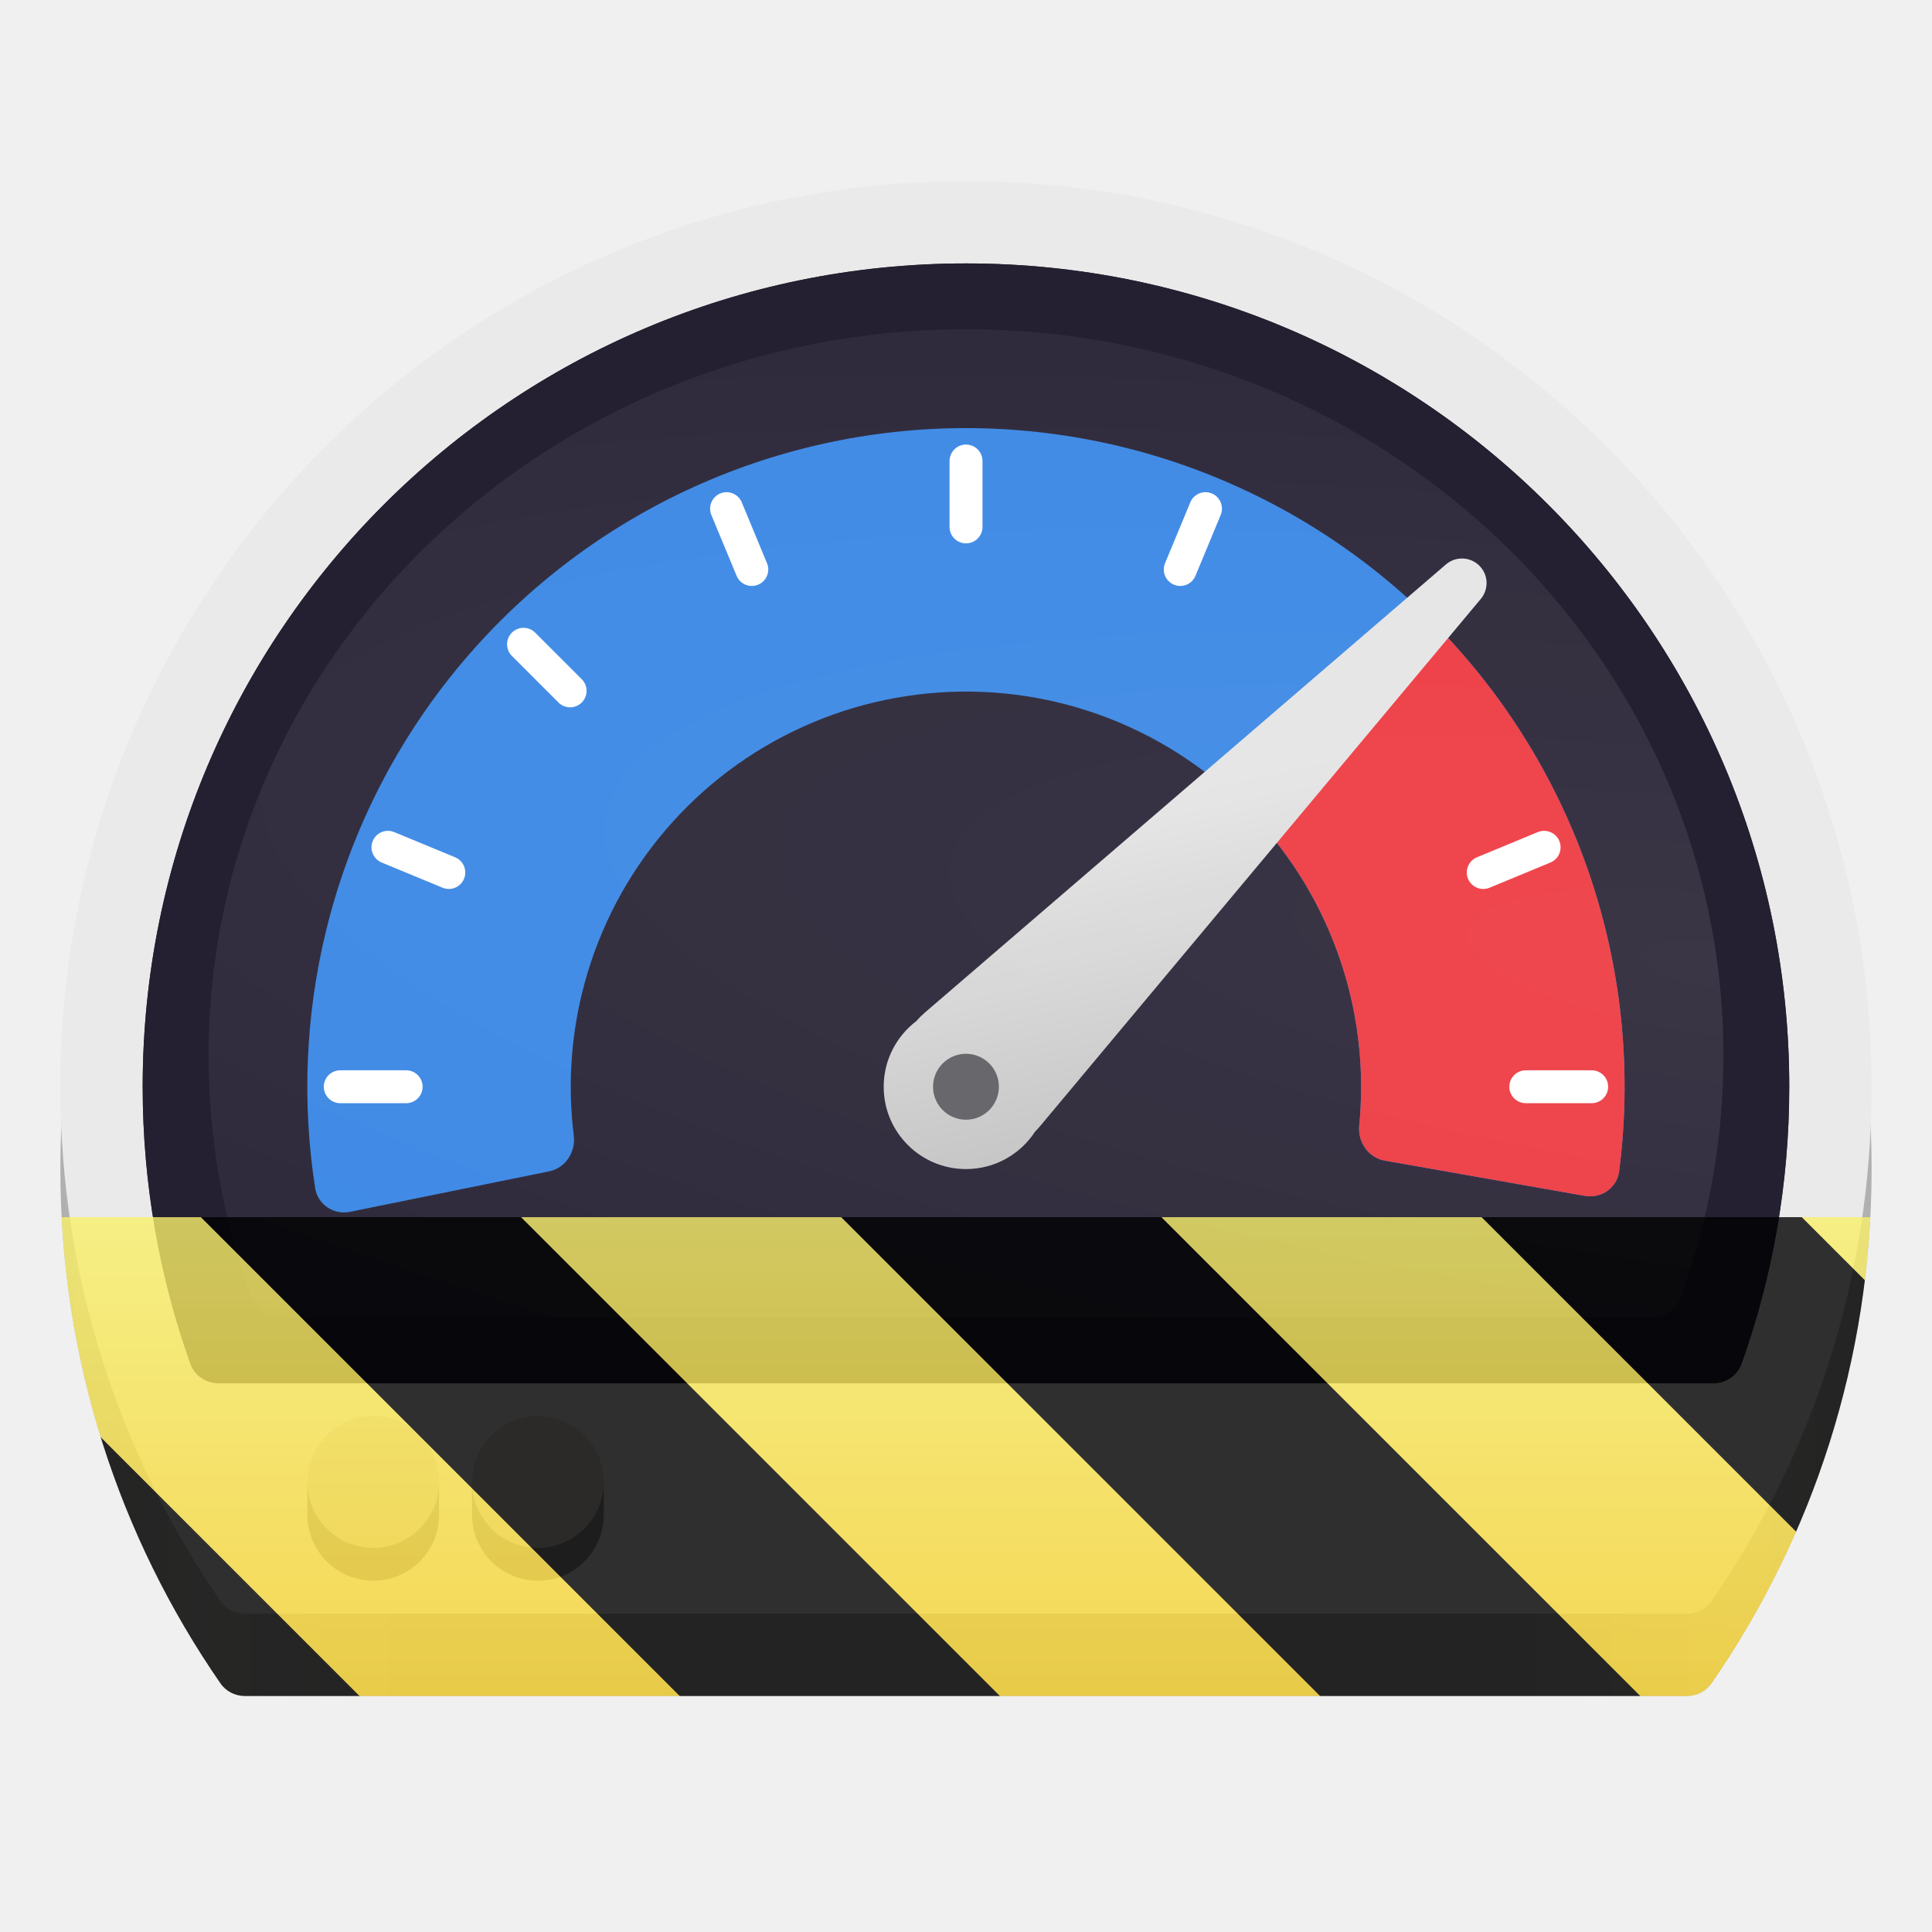
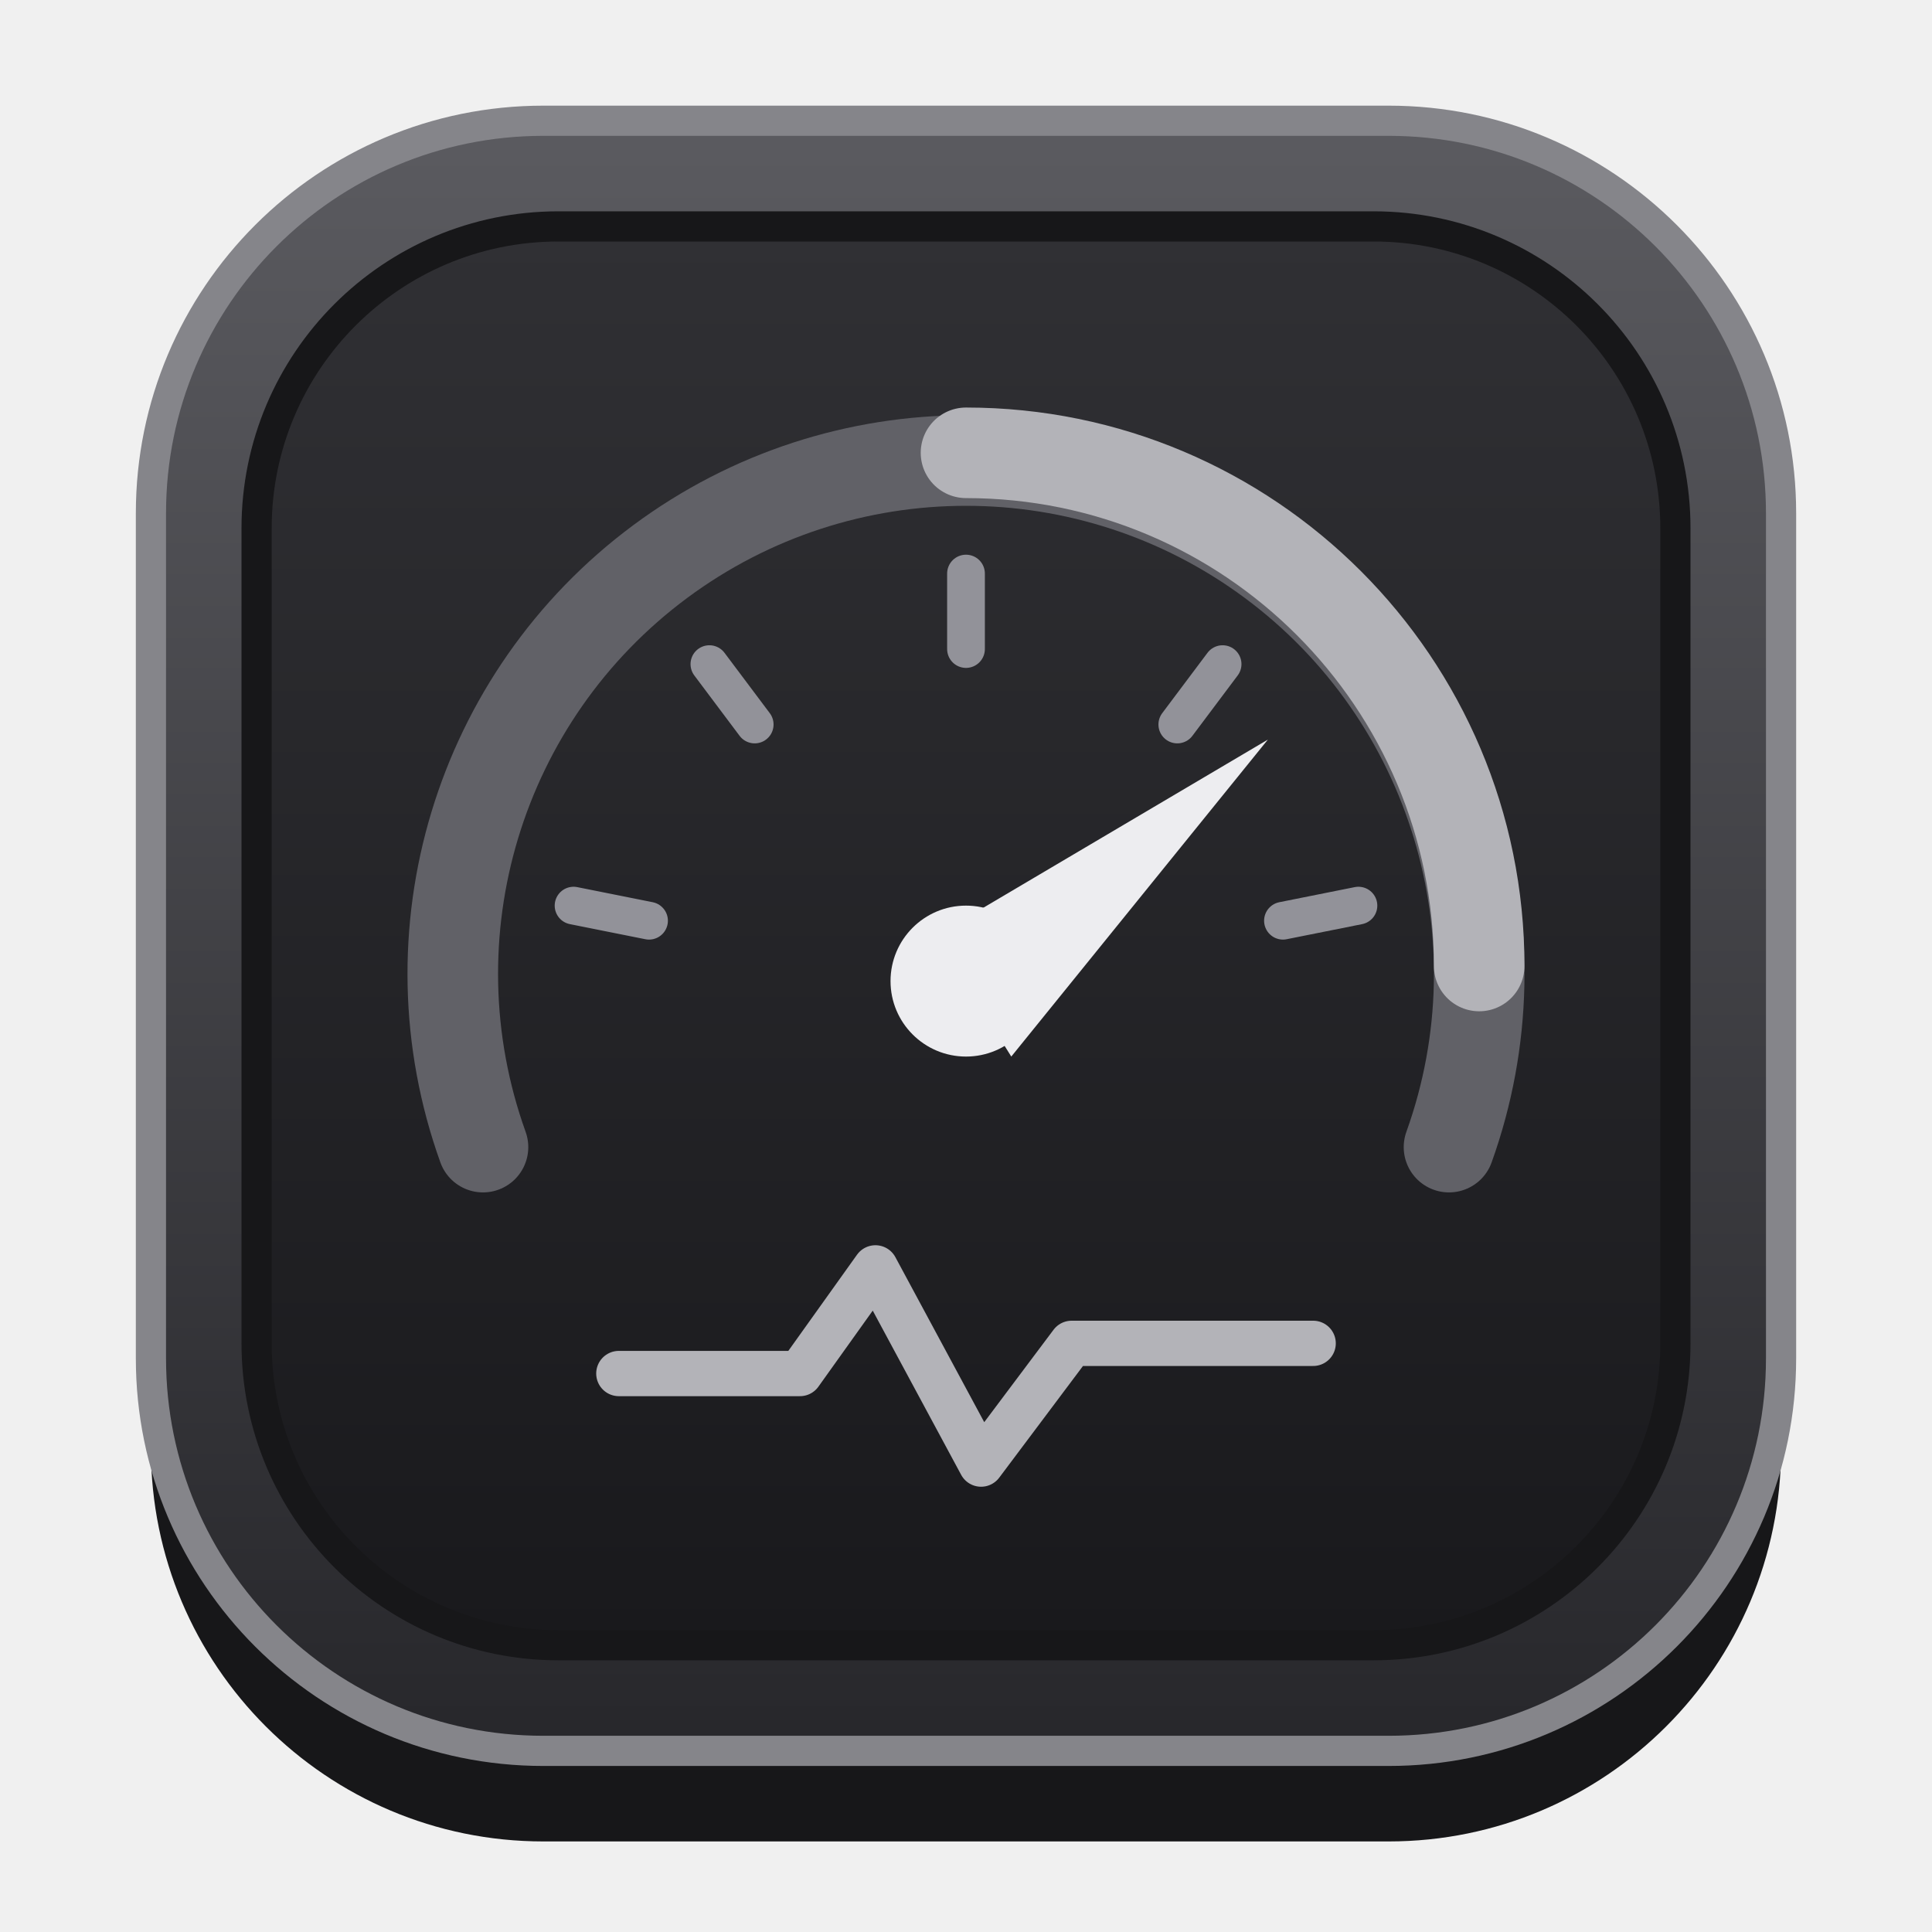
- <svg xmlns="http://www.w3.org/2000/svg" height="128px" viewBox="0 0 128 128" width="128px">
-   <linearGradient id="a" gradientUnits="userSpaceOnUse" x1="4" x2="124" y1="96.01" y2="96.01">
-     <stop offset="0" stop-color="#b0b0b0" />
-     <stop offset="0.078" stop-color="#c0bfbc" />
-     <stop offset="0.193" stop-color="#b0b0b0" />
-     <stop offset="0.802" stop-color="#b0b0b0" />
-     <stop offset="0.927" stop-color="#c0bfbc" />
-     <stop offset="1" stop-color="#b0b0b0" />
-   </linearGradient>
-   <linearGradient id="b" gradientUnits="userSpaceOnUse" x1="82.547" x2="75.456" y1="85.636" y2="52.909">
-     <stop offset="0" stop-color="#b0b0b0" />
-     <stop offset="1" stop-color="#e4e4e4" />
-   </linearGradient>
-   <radialGradient id="c" cx="0" cy="0" gradientTransform="matrix(-271.8184 -38.18224 10.34368 -73.63636 114.182 64.3637)" gradientUnits="userSpaceOnUse" r="1">
-     <stop offset="0" stop-color="#ffffff" stop-opacity="0.102" />
-     <stop offset="1" stop-color="#ffffff" stop-opacity="0.008" />
-   </radialGradient>
-   <clipPath id="d">
-     <rect height="128" width="128" />
-   </clipPath>
-   <clipPath id="e">
-     <rect height="128" width="128" />
-   </clipPath>
-   <filter id="f" height="100%" width="100%" x="0%" y="0%">
-     <feColorMatrix in="SourceGraphic" type="matrix" values="0 0 0 0 1 0 0 0 0 1 0 0 0 0 1 0 0 0 1 0" />
-   </filter>
-   <mask id="g">
-     <g clip-path="url(#e)" filter="url(#f)">
-       <g clip-path="url(#d)">
-         <path d="m 111.777 112.363 c 0.645 0 1.25 -0.309 1.617 -0.84 c 6.688 -9.676 10.605 -21.414 10.605 -34.07 c 0 -33.137 -26.863 -60 -60 -60 s -60 26.863 -60 60 c 0 12.656 3.918 24.395 10.605 34.07 c 0.363 0.531 0.973 0.84 1.617 0.84 z m 0 0" fill="url(#a)" fill-rule="evenodd" />
-         <path d="m 111.777 106.91 c 0.645 0 1.25 -0.309 1.617 -0.84 c 6.688 -9.68 10.605 -21.418 10.605 -34.07 c 0 -33.137 -26.863 -60 -60 -60 s -60 26.863 -60 60 c 0 12.652 3.918 24.391 10.605 34.07 c 0.363 0.531 0.973 0.84 1.617 0.84 z m 0 0" fill="#eaeaea" fill-rule="evenodd" />
-         <path d="m 113.531 91.637 c 0.824 0 1.57 -0.508 1.848 -1.285 c 2.051 -5.734 3.164 -11.914 3.164 -18.352 c 0 -30.125 -24.418 -54.547 -54.543 -54.547 s -54.547 24.422 -54.547 54.547 c 0 6.438 1.117 12.617 3.164 18.352 c 0.277 0.777 1.023 1.285 1.848 1.285 z m 0 0" fill="#303030" fill-rule="evenodd" />
-         <path d="m 113.531 91.637 c 0.824 0 1.57 -0.508 1.848 -1.285 c 2.051 -5.734 3.164 -11.914 3.164 -18.352 c 0 -30.125 -24.418 -54.547 -54.543 -54.547 s -54.547 24.422 -54.547 54.547 c 0 6.438 1.117 12.617 3.164 18.352 c 0.277 0.777 1.023 1.285 1.848 1.285 z m 0 0" fill="#241f31" fill-rule="evenodd" />
-         <path d="m 105 79.23 c 1.09 0.191 2.133 -0.535 2.273 -1.629 c 0.738 -5.691 0.344 -11.48 -1.164 -17.031 c -1.68 -6.195 -4.707 -11.941 -8.867 -16.836 c -4.156 -4.891 -9.344 -8.801 -15.188 -11.457 c -5.844 -2.66 -12.199 -3.992 -18.621 -3.91 c -6.418 0.082 -12.738 1.582 -18.512 4.387 c -5.773 2.805 -10.855 6.852 -14.887 11.848 c -4.031 4.996 -6.91 10.82 -8.43 17.059 c -1.363 5.586 -1.609 11.383 -0.723 17.055 c 0.168 1.09 1.227 1.789 2.312 1.57 l 13.184 -2.68 c 1.082 -0.219 1.773 -1.273 1.637 -2.371 c -0.391 -3.148 -0.207 -6.348 0.547 -9.438 c 0.91 -3.742 2.641 -7.238 5.059 -10.234 c 2.418 -3 5.469 -5.426 8.93 -7.109 c 3.465 -1.684 7.258 -2.582 11.109 -2.633 c 3.852 -0.051 7.668 0.75 11.172 2.344 c 3.508 1.594 6.617 3.941 9.113 6.879 c 2.496 2.934 4.312 6.383 5.32 10.098 c 0.832 3.074 1.098 6.266 0.789 9.426 c -0.109 1.098 0.609 2.137 1.695 2.328 z m 0 0" fill="#3584e4" />
-         <path d="m 105 79.23 c 1.09 0.191 2.133 -0.535 2.273 -1.629 c 0.828 -6.398 0.227 -12.906 -1.766 -19.059 c -1.996 -6.152 -5.328 -11.773 -9.75 -16.469 c -0.758 -0.805 -2.027 -0.781 -2.797 0.016 l -9.359 9.664 c -0.77 0.793 -0.742 2.055 -0.008 2.883 c 2.387 2.691 4.195 5.852 5.309 9.289 c 1.113 3.438 1.504 7.059 1.152 10.641 c -0.109 1.098 0.609 2.137 1.695 2.328 z m 0 0" fill="#ed333b" />
-         <path d="m 33.914 41.914 c 0.43 -0.426 1.117 -0.426 1.543 0 l 3.086 3.086 c 0.426 0.426 0.426 1.117 0 1.543 s -1.117 0.426 -1.543 0 l -3.086 -3.086 c -0.426 -0.426 -0.426 -1.117 0 -1.543 z m 0 0" fill="#ffffff" />
-         <path d="m 89.457 46.543 c -0.426 -0.426 -0.426 -1.117 0 -1.543 l 3.086 -3.086 c 0.426 -0.426 1.117 -0.426 1.543 0 c 0.426 0.43 0.426 1.117 0 1.543 l -3.086 3.086 c -0.426 0.426 -1.117 0.426 -1.543 0 z m 0 0" fill="#ffffff" />
-         <path d="m 47.723 32.691 c 0.555 -0.23 1.191 0.035 1.422 0.594 l 1.672 4.031 c 0.23 0.555 -0.035 1.191 -0.59 1.422 c -0.559 0.23 -1.195 -0.031 -1.426 -0.59 l -1.672 -4.031 c -0.23 -0.555 0.035 -1.195 0.594 -1.426 z m 0 0" fill="#ffffff" />
-         <path d="m 97.262 58.223 c -0.23 -0.555 0.035 -1.195 0.59 -1.426 l 4.031 -1.668 c 0.559 -0.23 1.195 0.031 1.426 0.59 c 0.23 0.555 -0.031 1.195 -0.59 1.426 l -4.031 1.668 c -0.555 0.23 -1.195 -0.031 -1.426 -0.59 z m 0 0" fill="#ffffff" />
-         <path d="m 80.285 32.691 c 0.555 0.23 0.82 0.871 0.59 1.426 l -1.672 4.031 c -0.23 0.559 -0.867 0.82 -1.426 0.59 c -0.555 -0.23 -0.82 -0.867 -0.59 -1.422 l 1.672 -4.031 c 0.23 -0.559 0.867 -0.824 1.426 -0.594 z m 0 0" fill="#ffffff" />
-         <path d="m 24.695 55.719 c 0.23 -0.559 0.871 -0.82 1.426 -0.59 l 4.031 1.668 c 0.559 0.23 0.82 0.871 0.59 1.426 c -0.23 0.559 -0.867 0.82 -1.422 0.59 l -4.031 -1.668 c -0.559 -0.23 -0.824 -0.871 -0.594 -1.426 z m 0 0" fill="#ffffff" />
-         <path d="m 64 29.453 c 0.605 0 1.094 0.488 1.094 1.094 v 4.363 c 0 0.602 -0.488 1.09 -1.094 1.09 c -0.602 0 -1.09 -0.488 -1.09 -1.09 v -4.363 c 0 -0.605 0.488 -1.094 1.09 -1.094 z m 0 0" fill="#ffffff" />
-         <path d="m 68.574 74.977 c -0.973 1.492 -2.66 2.477 -4.574 2.477 c -3.012 0 -5.453 -2.441 -5.453 -5.453 c 0 -1.773 0.848 -3.352 2.16 -4.348 c 0.168 -0.195 0.359 -0.383 0.562 -0.562 l 34.527 -29.695 c 0.645 -0.555 1.613 -0.52 2.215 0.082 c 0.598 0.598 0.641 1.551 0.098 2.199 l -29.207 34.941 c -0.105 0.125 -0.215 0.246 -0.328 0.359 z m 0 0" fill="url(#b)" fill-rule="evenodd" />
-         <path d="m 99.996 72 c 0 -0.602 0.492 -1.09 1.094 -1.09 h 4.363 c 0.602 0 1.09 0.488 1.09 1.09 s -0.488 1.09 -1.09 1.09 h -4.363 c -0.602 0 -1.094 -0.488 -1.094 -1.09 z m 0 0" fill="#ffffff" />
-         <path d="m 21.453 72 c 0 -0.602 0.488 -1.09 1.09 -1.09 h 4.363 c 0.605 0 1.094 0.488 1.094 1.09 s -0.488 1.09 -1.094 1.09 h -4.363 c -0.602 0 -1.09 -0.488 -1.09 -1.09 z m 0 0" fill="#ffffff" />
-         <path d="m 109.48 87.273 c 0.816 0 1.555 -0.496 1.836 -1.262 c 1.855 -5.023 2.867 -10.43 2.867 -16.066 c 0 -26.578 -22.469 -48.129 -50.184 -48.129 s -50.18 21.551 -50.18 48.129 c 0 5.637 1.008 11.043 2.863 16.066 c 0.281 0.766 1.02 1.262 1.836 1.262 z m 0 0" fill="url(#c)" fill-rule="evenodd" />
-         <path d="m 20.363 98.184 h 8.727 v 2.18 c 0 2.41 -1.953 4.363 -4.363 4.363 c -2.41 0 -4.363 -1.953 -4.363 -4.363 z m 0 0" fill="#949390" />
-         <path d="m 31.273 98.184 h 8.727 v 2.18 c 0 2.41 -1.953 4.363 -4.363 4.363 c -2.41 0 -4.363 -1.953 -4.363 -4.363 z m 0 0" fill="#949390" />
-         <path d="m 29.09 98.184 c 0 2.41 -1.953 4.363 -4.363 4.363 c -2.41 0 -4.363 -1.953 -4.363 -4.363 s 1.953 -4.367 4.363 -4.367 c 2.41 0 4.363 1.957 4.363 4.367 z m 0 0" fill="#d5d3cf" />
-         <path d="m 40 98.184 c 0 2.41 -1.953 4.363 -4.363 4.363 c -2.41 0 -4.363 -1.953 -4.363 -4.363 s 1.953 -4.367 4.363 -4.367 c 2.41 0 4.363 1.957 4.363 4.367 z m 0 0" fill="#d5d3cf" />
-         <path d="m 64 69.816 c -1.207 0 -2.184 0.98 -2.184 2.184 s 0.977 2.184 2.184 2.184 c 1.203 0 2.18 -0.98 2.18 -2.184 s -0.977 -2.184 -2.18 -2.184 z m 0 0" fill="#68676b" />
-       </g>
-     </g>
-   </mask>
-   <mask id="h">
-     <g filter="url(#f)">
-       <rect fill-opacity="0.8" height="128" width="128" />
-     </g>
-   </mask>
-   <linearGradient id="i" gradientTransform="matrix(0 0.37 -0.98462 0 295.385 -30.36)" gradientUnits="userSpaceOnUse" x1="300" x2="428" y1="235" y2="235">
-     <stop offset="0" stop-color="#f9f06b" />
-     <stop offset="1" stop-color="#f5c211" />
-   </linearGradient>
-   <clipPath id="j">
-     <rect height="128" width="128" />
-   </clipPath>
-   <clipPath id="k">
-     <rect height="128" width="128" />
-   </clipPath>
-   <path d="m 111.777 112.363 c 0.645 0 1.25 -0.309 1.617 -0.84 c 6.688 -9.676 10.605 -21.414 10.605 -34.07 c 0 -33.137 -26.863 -60 -60 -60 s -60 26.863 -60 60 c 0 12.656 3.918 24.395 10.605 34.07 c 0.363 0.531 0.973 0.84 1.617 0.84 z m 0 0" fill="url(#a)" fill-rule="evenodd" />
-   <path d="m 111.777 106.91 c 0.645 0 1.25 -0.309 1.617 -0.84 c 6.688 -9.68 10.605 -21.418 10.605 -34.07 c 0 -33.137 -26.863 -60 -60 -60 s -60 26.863 -60 60 c 0 12.652 3.918 24.391 10.605 34.07 c 0.363 0.531 0.973 0.84 1.617 0.84 z m 0 0" fill="#eaeaea" fill-rule="evenodd" />
-   <path d="m 113.531 91.637 c 0.824 0 1.57 -0.508 1.848 -1.285 c 2.051 -5.734 3.164 -11.914 3.164 -18.352 c 0 -30.125 -24.418 -54.547 -54.543 -54.547 s -54.547 24.422 -54.547 54.547 c 0 6.438 1.117 12.617 3.164 18.352 c 0.277 0.777 1.023 1.285 1.848 1.285 z m 0 0" fill="#303030" fill-rule="evenodd" />
-   <path d="m 113.531 91.637 c 0.824 0 1.57 -0.508 1.848 -1.285 c 2.051 -5.734 3.164 -11.914 3.164 -18.352 c 0 -30.125 -24.418 -54.547 -54.543 -54.547 s -54.547 24.422 -54.547 54.547 c 0 6.438 1.117 12.617 3.164 18.352 c 0.277 0.777 1.023 1.285 1.848 1.285 z m 0 0" fill="#241f31" fill-rule="evenodd" />
-   <path d="m 105 79.23 c 1.09 0.191 2.133 -0.535 2.273 -1.629 c 0.738 -5.691 0.344 -11.48 -1.164 -17.031 c -1.68 -6.195 -4.707 -11.941 -8.867 -16.836 c -4.156 -4.891 -9.344 -8.801 -15.188 -11.457 c -5.844 -2.66 -12.199 -3.992 -18.621 -3.91 c -6.418 0.082 -12.738 1.582 -18.512 4.387 c -5.773 2.805 -10.855 6.852 -14.887 11.848 c -4.031 4.996 -6.91 10.82 -8.43 17.059 c -1.363 5.586 -1.609 11.383 -0.723 17.055 c 0.168 1.09 1.227 1.789 2.312 1.57 l 13.184 -2.68 c 1.082 -0.219 1.773 -1.273 1.637 -2.371 c -0.391 -3.148 -0.207 -6.348 0.547 -9.438 c 0.91 -3.742 2.641 -7.238 5.059 -10.234 c 2.418 -3 5.469 -5.426 8.93 -7.109 c 3.465 -1.684 7.258 -2.582 11.109 -2.633 c 3.852 -0.051 7.668 0.75 11.172 2.344 c 3.508 1.594 6.617 3.941 9.113 6.879 c 2.496 2.934 4.312 6.383 5.32 10.098 c 0.832 3.074 1.098 6.266 0.789 9.426 c -0.109 1.098 0.609 2.137 1.695 2.328 z m 0 0" fill="#3584e4" />
-   <path d="m 105 79.23 c 1.09 0.191 2.133 -0.535 2.273 -1.629 c 0.828 -6.398 0.227 -12.906 -1.766 -19.059 c -1.996 -6.152 -5.328 -11.773 -9.75 -16.469 c -0.758 -0.805 -2.027 -0.781 -2.797 0.016 l -9.359 9.664 c -0.77 0.793 -0.742 2.055 -0.008 2.883 c 2.387 2.691 4.195 5.852 5.309 9.289 c 1.113 3.438 1.504 7.059 1.152 10.641 c -0.109 1.098 0.609 2.137 1.695 2.328 z m 0 0" fill="#ed333b" />
-   <g fill="#ffffff">
-     <path d="m 33.914 41.914 c 0.43 -0.426 1.117 -0.426 1.543 0 l 3.086 3.086 c 0.426 0.426 0.426 1.117 0 1.543 s -1.117 0.426 -1.543 0 l -3.086 -3.086 c -0.426 -0.426 -0.426 -1.117 0 -1.543 z m 0 0" />
-     <path d="m 89.457 46.543 c -0.426 -0.426 -0.426 -1.117 0 -1.543 l 3.086 -3.086 c 0.426 -0.426 1.117 -0.426 1.543 0 c 0.426 0.43 0.426 1.117 0 1.543 l -3.086 3.086 c -0.426 0.426 -1.117 0.426 -1.543 0 z m 0 0" />
-     <path d="m 47.723 32.691 c 0.555 -0.23 1.191 0.035 1.422 0.594 l 1.672 4.031 c 0.23 0.555 -0.035 1.191 -0.59 1.422 c -0.559 0.23 -1.195 -0.031 -1.426 -0.59 l -1.672 -4.031 c -0.23 -0.555 0.035 -1.195 0.594 -1.426 z m 0 0" />
-     <path d="m 97.262 58.223 c -0.23 -0.555 0.035 -1.195 0.59 -1.426 l 4.031 -1.668 c 0.559 -0.23 1.195 0.031 1.426 0.59 c 0.23 0.555 -0.031 1.195 -0.59 1.426 l -4.031 1.668 c -0.555 0.23 -1.195 -0.031 -1.426 -0.59 z m 0 0" />
-     <path d="m 80.285 32.691 c 0.555 0.23 0.82 0.871 0.59 1.426 l -1.672 4.031 c -0.23 0.559 -0.867 0.82 -1.426 0.59 c -0.555 -0.23 -0.82 -0.867 -0.59 -1.422 l 1.672 -4.031 c 0.23 -0.559 0.867 -0.824 1.426 -0.594 z m 0 0" />
-     <path d="m 24.695 55.719 c 0.23 -0.559 0.871 -0.82 1.426 -0.59 l 4.031 1.668 c 0.559 0.23 0.82 0.871 0.59 1.426 c -0.23 0.559 -0.867 0.82 -1.422 0.59 l -4.031 -1.668 c -0.559 -0.23 -0.824 -0.871 -0.594 -1.426 z m 0 0" />
-     <path d="m 64 29.453 c 0.605 0 1.094 0.488 1.094 1.094 v 4.363 c 0 0.602 -0.488 1.09 -1.094 1.09 c -0.602 0 -1.09 -0.488 -1.09 -1.09 v -4.363 c 0 -0.605 0.488 -1.094 1.09 -1.094 z m 0 0" />
-   </g>
-   <path d="m 68.574 74.977 c -0.973 1.492 -2.66 2.477 -4.574 2.477 c -3.012 0 -5.453 -2.441 -5.453 -5.453 c 0 -1.773 0.848 -3.352 2.16 -4.348 c 0.168 -0.195 0.359 -0.383 0.562 -0.562 l 34.527 -29.695 c 0.645 -0.555 1.613 -0.52 2.215 0.082 c 0.598 0.598 0.641 1.551 0.098 2.199 l -29.207 34.941 c -0.105 0.125 -0.215 0.246 -0.328 0.359 z m 0 0" fill="url(#b)" fill-rule="evenodd" />
-   <path d="m 99.996 72 c 0 -0.602 0.492 -1.09 1.094 -1.09 h 4.363 c 0.602 0 1.09 0.488 1.09 1.09 s -0.488 1.09 -1.09 1.09 h -4.363 c -0.602 0 -1.094 -0.488 -1.094 -1.09 z m 0 0" fill="#ffffff" />
-   <path d="m 21.453 72 c 0 -0.602 0.488 -1.09 1.09 -1.09 h 4.363 c 0.605 0 1.094 0.488 1.094 1.09 s -0.488 1.09 -1.094 1.09 h -4.363 c -0.602 0 -1.09 -0.488 -1.09 -1.09 z m 0 0" fill="#ffffff" />
-   <path d="m 109.48 87.273 c 0.816 0 1.555 -0.496 1.836 -1.262 c 1.855 -5.023 2.867 -10.43 2.867 -16.066 c 0 -26.578 -22.469 -48.129 -50.184 -48.129 s -50.18 21.551 -50.18 48.129 c 0 5.637 1.008 11.043 2.863 16.066 c 0.281 0.766 1.02 1.262 1.836 1.262 z m 0 0" fill="url(#c)" fill-rule="evenodd" />
-   <path d="m 20.363 98.184 h 8.727 v 2.18 c 0 2.41 -1.953 4.363 -4.363 4.363 c -2.41 0 -4.363 -1.953 -4.363 -4.363 z m 0 0" fill="#949390" />
-   <path d="m 31.273 98.184 h 8.727 v 2.18 c 0 2.41 -1.953 4.363 -4.363 4.363 c -2.41 0 -4.363 -1.953 -4.363 -4.363 z m 0 0" fill="#949390" />
-   <path d="m 29.09 98.184 c 0 2.41 -1.953 4.363 -4.363 4.363 c -2.41 0 -4.363 -1.953 -4.363 -4.363 s 1.953 -4.367 4.363 -4.367 c 2.41 0 4.363 1.957 4.363 4.367 z m 0 0" fill="#d5d3cf" />
-   <path d="m 40 98.184 c 0 2.41 -1.953 4.363 -4.363 4.363 c -2.41 0 -4.363 -1.953 -4.363 -4.363 s 1.953 -4.367 4.363 -4.367 c 2.41 0 4.363 1.957 4.363 4.367 z m 0 0" fill="#d5d3cf" />
-   <path d="m 64 69.816 c -1.207 0 -2.184 0.98 -2.184 2.184 s 0.977 2.184 2.184 2.184 c 1.203 0 2.18 -0.98 2.18 -2.184 s -0.977 -2.184 -2.18 -2.184 z m 0 0" fill="#68676b" />
-   <g clip-path="url(#k)" mask="url(#g)">
-     <g clip-path="url(#j)" mask="url(#h)">
-       <path d="m 128 80.641 v 47.359 h -128 v -47.359 z m 0 0" fill="url(#i)" />
-       <path d="m 13.309 80.641 l 47.355 47.359 h 21.215 l -47.359 -47.359 z m 42.422 0 l 47.363 47.359 h 21.215 l -47.363 -47.359 z m 42.43 0 l 29.84 29.84 v -21.211 l -8.629 -8.629 z m -98.16 7.906 v 21.215 l 18.238 18.238 h 21.215 z m 0 0" />
-     </g>
-   </g>
+ <svg xmlns="http://www.w3.org/2000/svg" width="128" height="128" viewBox="0 0 128 128">
+   <defs>
+     <linearGradient id="case" x2="0" y2="1">
+       <stop stop-color="#5b5b60" />
+       <stop offset="1" stop-color="#27272b" />
+     </linearGradient>
+     <linearGradient id="face" x2="0" y2="1">
+       <stop stop-color="#303034" />
+       <stop offset="1" stop-color="#19191c" />
+     </linearGradient>
+   </defs>
+   <rect x="10" y="14" width="108" height="108" rx="26" fill="#171719" />
+   <rect x="10" y="8" width="108" height="108" rx="26" fill="url(#case)" stroke="#85858a" stroke-width="2" />
+   <rect x="17" y="15" width="94" height="94" rx="20" fill="url(#face)" stroke="#171719" stroke-width="2" />
+   <path d="M32 76a34 34 0 1 1 64 0" fill="none" stroke="#616167" stroke-width="6" stroke-linecap="round" />
+   <path d="M64 30a34 34 0 0 1 34 34" fill="none" stroke="#b3b3b8" stroke-width="6" stroke-linecap="round" />
+   <path d="M43 61l-5-1m12-12-3-4m17-1v-5m14 10 3-4m4 17 5-1" fill="none" stroke="#929299" stroke-width="2.5" stroke-linecap="round" />
+   <path d="M62 62l22-13-17 21z" fill="#ededf0" />
+   <circle cx="64" cy="65" r="5" fill="#ededf0" />
+   <path d="M41 91h12l5-7 7 13 6-8h16" fill="none" stroke="#b3b3b8" stroke-width="3" stroke-linecap="round" stroke-linejoin="round" />
</svg>
